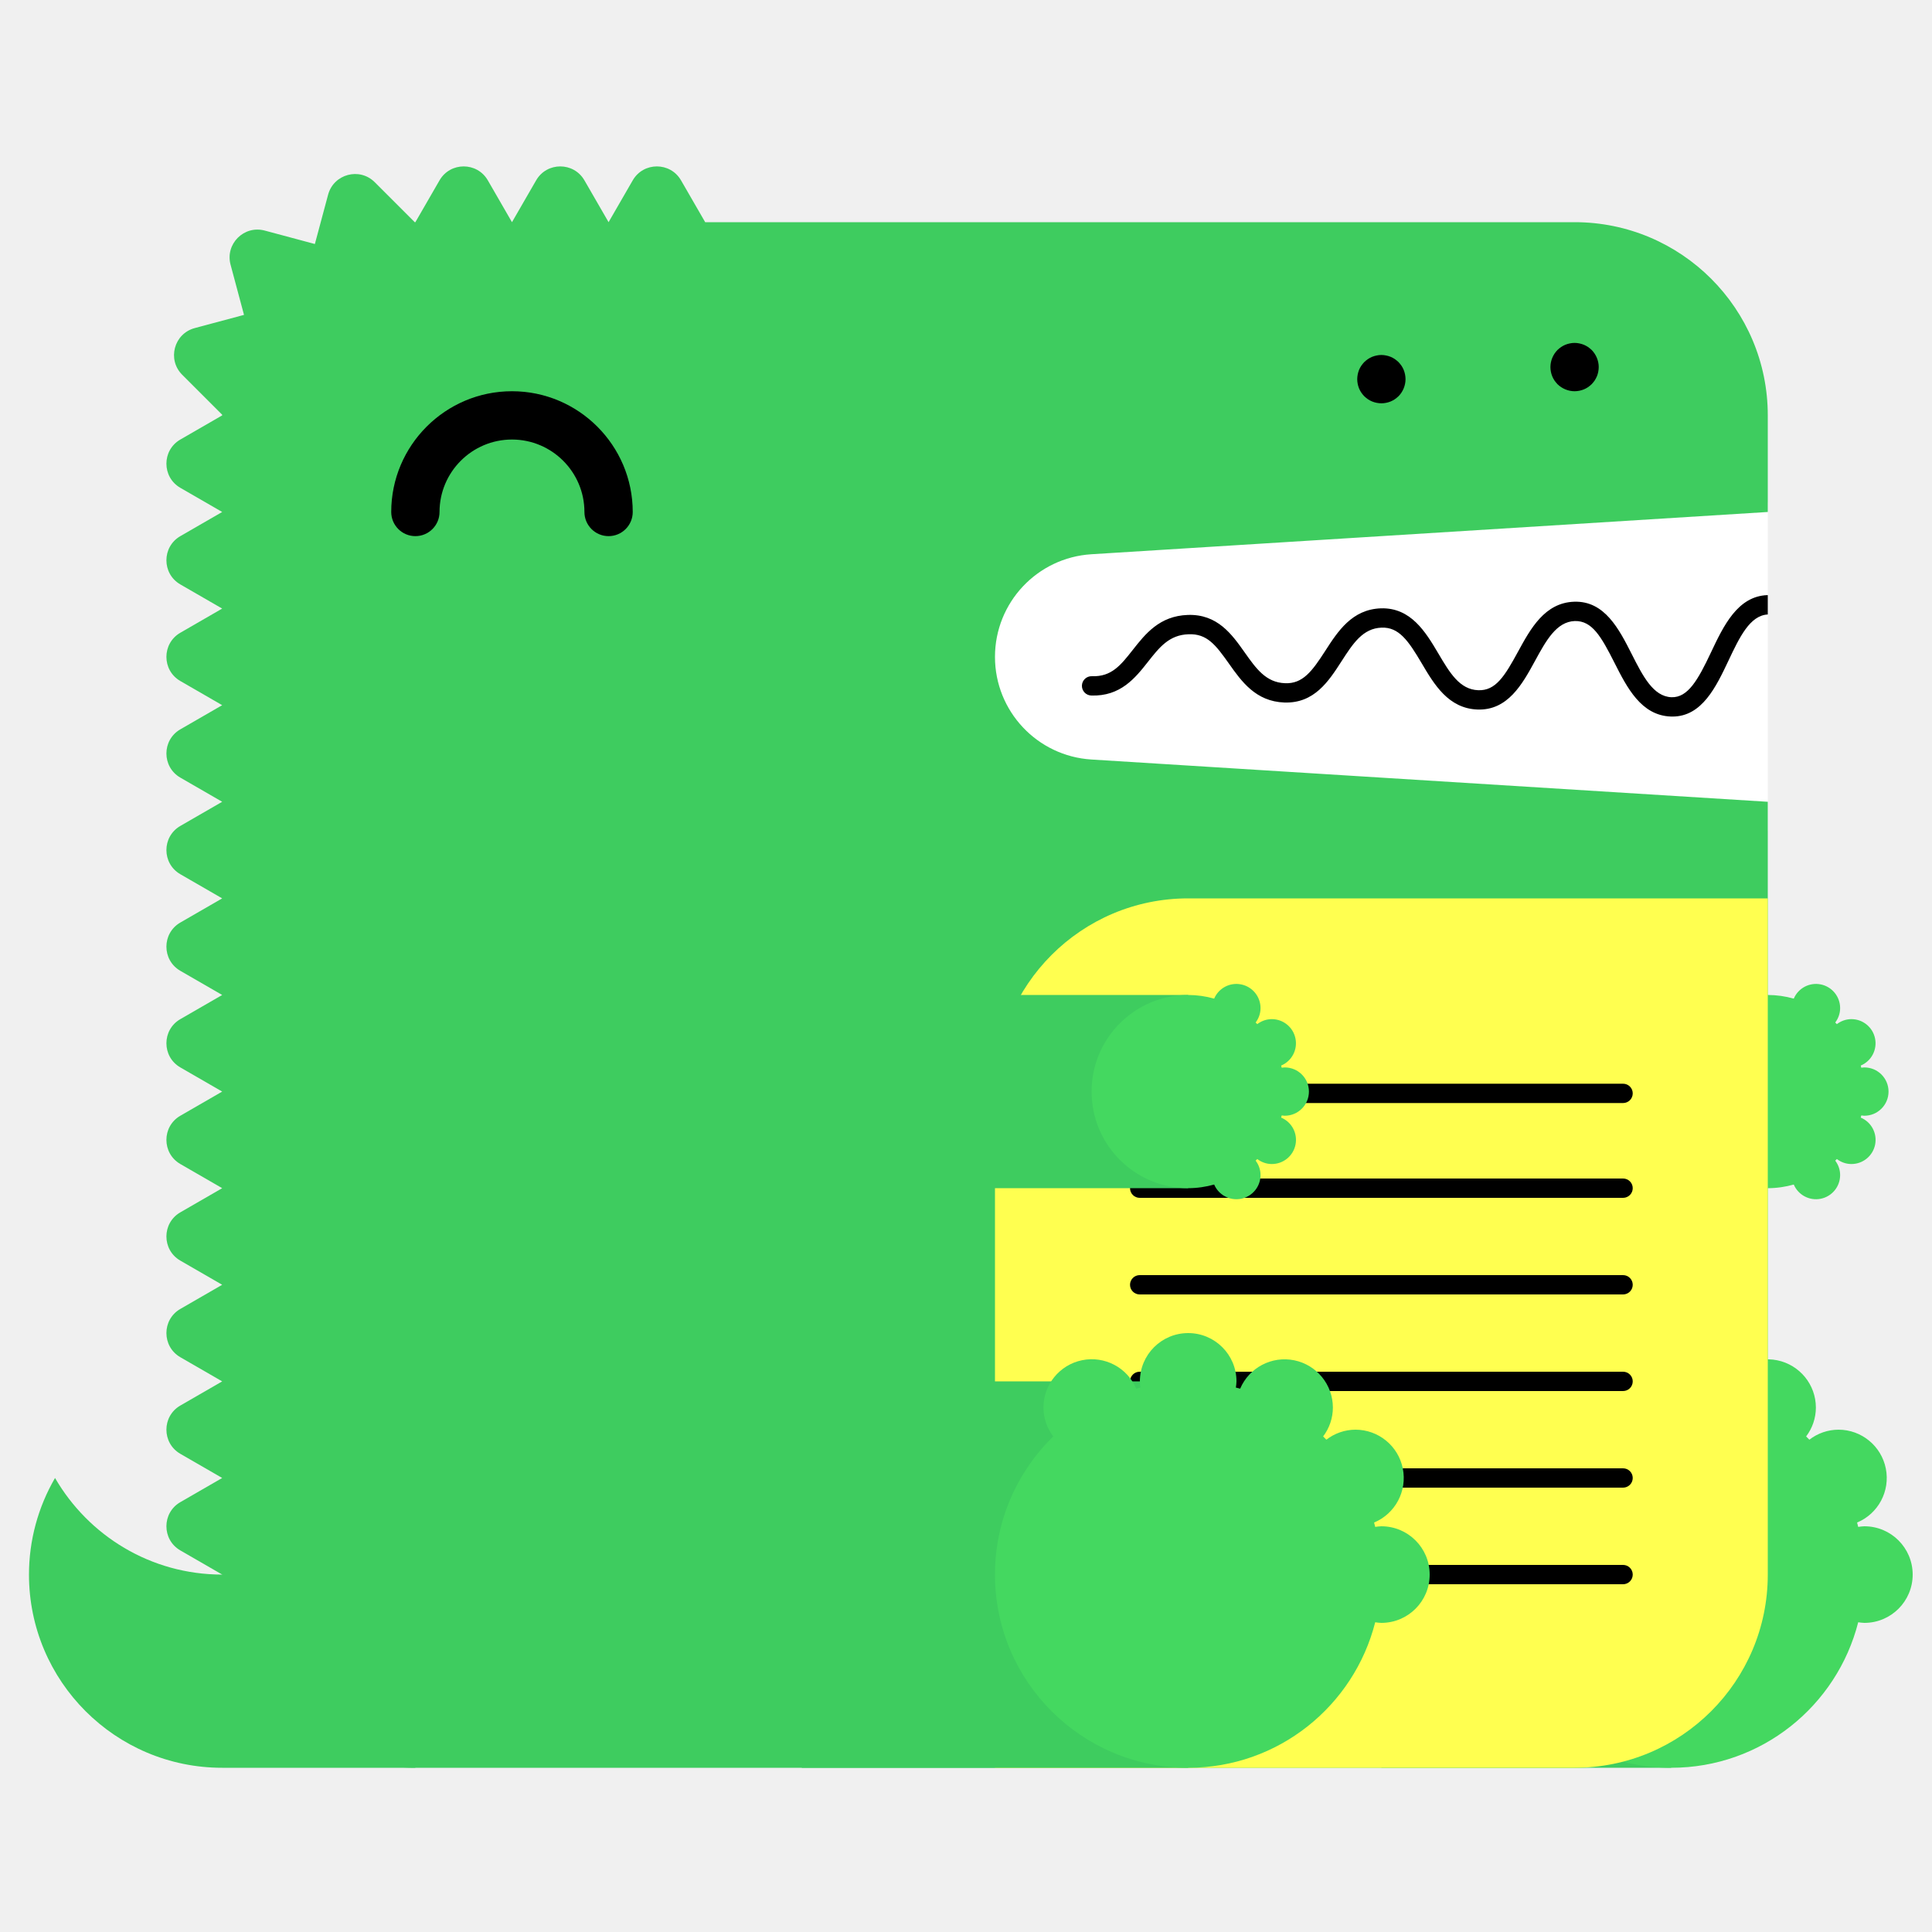
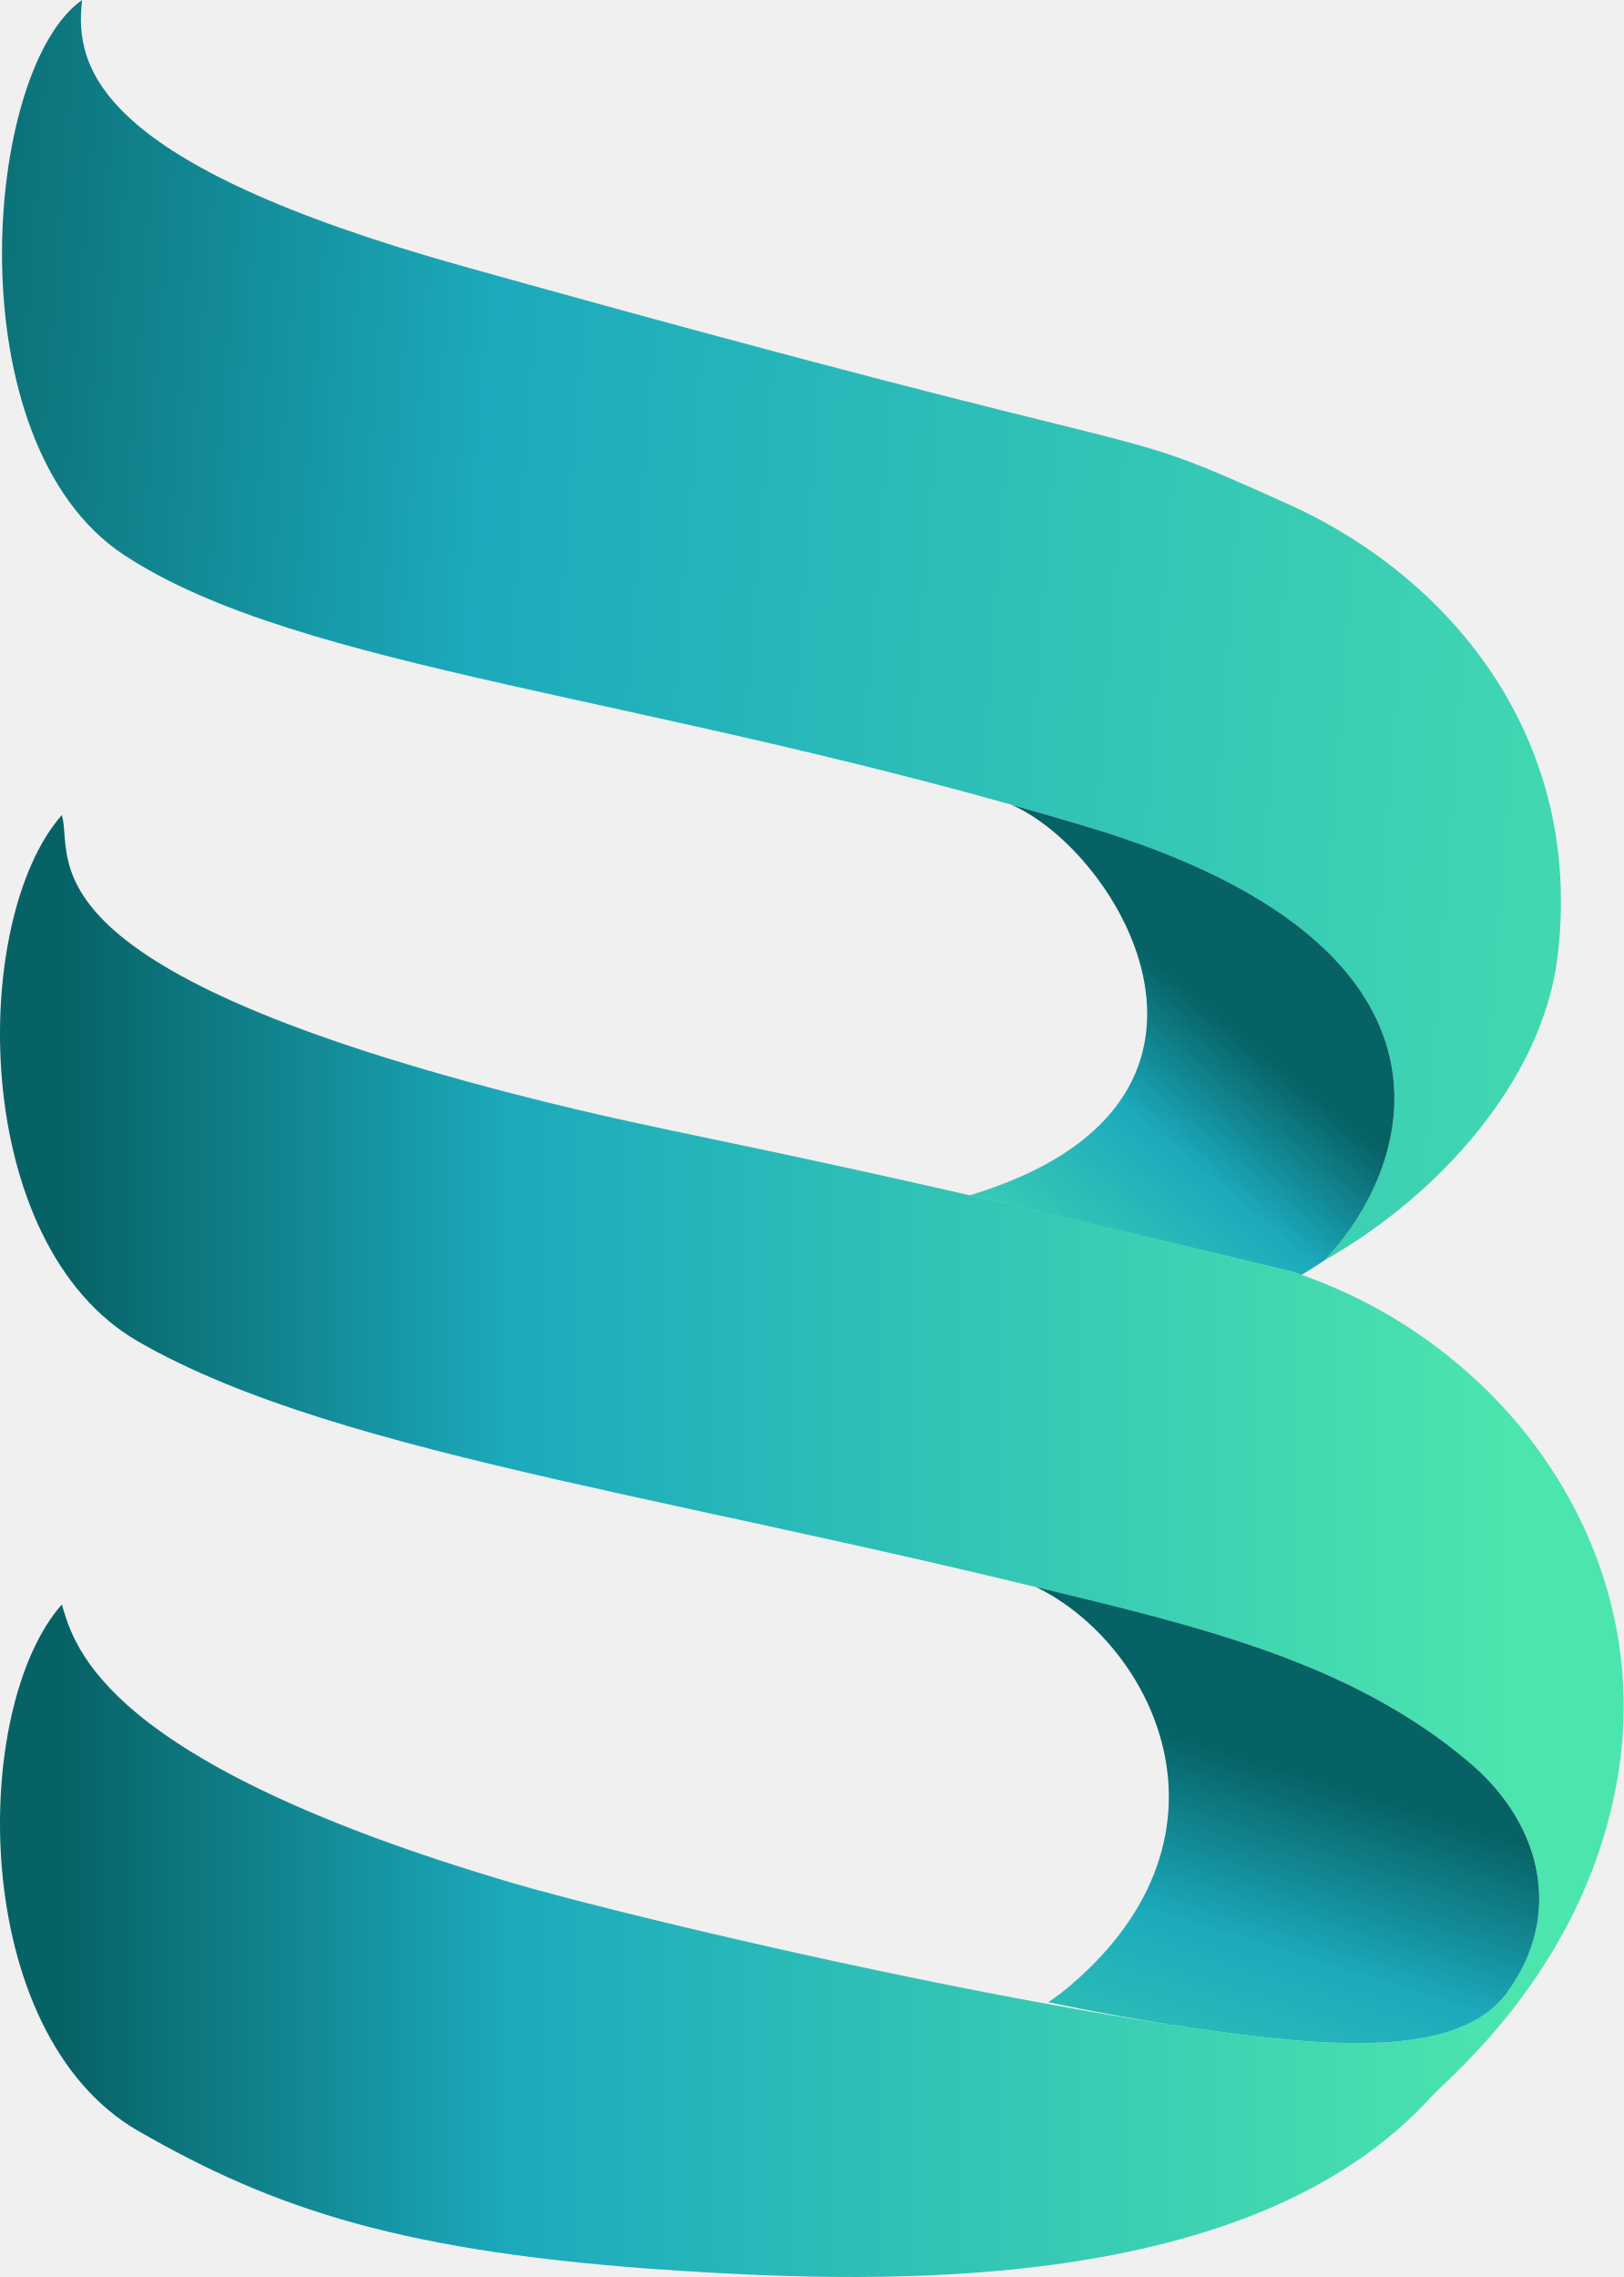
- <svg xmlns="http://www.w3.org/2000/svg" width="200" height="200" viewBox="0 0 200 200">
-   <g fill="none" fill-rule="evenodd">
-     <path fill="#FFF" d="M99 52h84v34H99z" />
-     <path d="M23 163c-7.398 0-13.843-4.027-17.303-10A19.886 19.886 0 0 0 3 163c0 11.046 8.954 20 20 20h20v-20H23z" fill="#3ECC5F" />
-     <path d="M112.98 57.376L183 53V43c0-11.046-8.954-20-20-20H73l-2.5-4.33c-1.112-1.925-3.889-1.925-5 0L63 23l-2.5-4.33c-1.111-1.925-3.889-1.925-5 0L53 23l-2.5-4.33c-1.111-1.925-3.889-1.925-5 0L43 23c-.022 0-.042.003-.065.003l-4.142-4.141c-1.57-1.571-4.252-.853-4.828 1.294l-1.369 5.104-5.192-1.392c-2.148-.575-4.111 1.389-3.535 3.536l1.39 5.193-5.102 1.367c-2.148.576-2.867 3.259-1.296 4.83l4.142 4.142c0 .021-.003.042-.003.064l-4.33 2.5c-1.925 1.111-1.925 3.889 0 5L23 53l-4.33 2.5c-1.925 1.111-1.925 3.889 0 5L23 63l-4.33 2.5c-1.925 1.111-1.925 3.889 0 5L23 73l-4.33 2.5c-1.925 1.111-1.925 3.889 0 5L23 83l-4.33 2.5c-1.925 1.111-1.925 3.889 0 5L23 93l-4.33 2.5c-1.925 1.111-1.925 3.889 0 5L23 103l-4.33 2.5c-1.925 1.111-1.925 3.889 0 5L23 113l-4.33 2.5c-1.925 1.111-1.925 3.889 0 5L23 123l-4.33 2.5c-1.925 1.111-1.925 3.889 0 5L23 133l-4.33 2.5c-1.925 1.111-1.925 3.889 0 5L23 143l-4.33 2.5c-1.925 1.111-1.925 3.889 0 5L23 153l-4.33 2.5c-1.925 1.111-1.925 3.889 0 5L23 163c0 11.046 8.954 20 20 20h120c11.046 0 20-8.954 20-20V83l-70.02-4.376A10.645 10.645 0 0 1 103 68c0-5.621 4.37-10.273 9.98-10.624" fill="#3ECC5F" />
-     <path fill="#3ECC5F" d="M143 183h30v-40h-30z" />
-     <path d="M193 158c-.219 0-.428.037-.639.064-.038-.15-.074-.301-.116-.451A5 5 0 0 0 190.32 148a4.96 4.96 0 0 0-3.016 1.036 26.531 26.531 0 0 0-.335-.336 4.955 4.955 0 0 0 1.011-2.987 5 5 0 0 0-9.599-1.959c-.148-.042-.297-.077-.445-.115.027-.211.064-.42.064-.639a5 5 0 0 0-5-5 5 5 0 0 0-5 5c0 .219.037.428.064.639-.148.038-.297.073-.445.115a4.998 4.998 0 0 0-9.599 1.959c0 1.125.384 2.151 1.011 2.987-3.717 3.632-6.031 8.693-6.031 14.3 0 11.046 8.954 20 20 20 9.339 0 17.16-6.41 19.361-15.064.211.027.42.064.639.064a5 5 0 0 0 5-5 5 5 0 0 0-5-5" fill="#44D860" />
-     <path fill="#3ECC5F" d="M153 123h30v-20h-30z" />
-     <path d="M193 115.5a2.5 2.5 0 1 0 0-5c-.109 0-.214.019-.319.032-.02-.075-.037-.15-.058-.225a2.501 2.501 0 0 0-.963-4.807c-.569 0-1.088.197-1.508.518a6.653 6.653 0 0 0-.168-.168c.314-.417.506-.931.506-1.494a2.5 2.5 0 0 0-4.8-.979A9.987 9.987 0 0 0 183 103c-5.522 0-10 4.478-10 10s4.478 10 10 10c.934 0 1.833-.138 2.69-.377a2.5 2.5 0 0 0 4.8-.979c0-.563-.192-1.077-.506-1.494.057-.055.113-.111.168-.168.42.321.939.518 1.508.518a2.5 2.5 0 0 0 .963-4.807c.021-.074.038-.15.058-.225.105.013.21.032.319.032" fill="#44D860" />
-     <path d="M63 55.5a2.5 2.5 0 0 1-2.5-2.5c0-4.136-3.364-7.5-7.5-7.5s-7.5 3.364-7.5 7.5a2.5 2.5 0 1 1-5 0c0-6.893 5.607-12.5 12.5-12.5S65.5 46.107 65.5 53a2.5 2.5 0 0 1-2.5 2.5" fill="#000" />
-     <path d="M103 183h60c11.046 0 20-8.954 20-20V93h-60c-11.046 0-20 8.954-20 20v70z" fill="#FFFF50" />
-     <path d="M168.02 124h-50.04a1 1 0 1 1 0-2h50.04a1 1 0 1 1 0 2m0 20h-50.04a1 1 0 1 1 0-2h50.04a1 1 0 1 1 0 2m0 20h-50.04a1 1 0 1 1 0-2h50.04a1 1 0 1 1 0 2m0-49.814h-50.04a1 1 0 1 1 0-2h50.04a1 1 0 1 1 0 2m0 19.814h-50.04a1 1 0 1 1 0-2h50.04a1 1 0 1 1 0 2m0 20h-50.04a1 1 0 1 1 0-2h50.04a1 1 0 1 1 0 2M183 61.611c-.012 0-.022-.006-.034-.005-3.09.105-4.552 3.196-5.842 5.923-1.346 2.85-2.387 4.703-4.093 4.647-1.889-.068-2.969-2.202-4.113-4.46-1.314-2.594-2.814-5.536-5.963-5.426-3.046.104-4.513 2.794-5.807 5.167-1.377 2.528-2.314 4.065-4.121 3.994-1.927-.07-2.951-1.805-4.136-3.813-1.321-2.236-2.848-4.75-5.936-4.664-2.994.103-4.465 2.385-5.763 4.4-1.373 2.13-2.335 3.428-4.165 3.351-1.973-.07-2.992-1.51-4.171-3.177-1.324-1.873-2.816-3.993-5.895-3.89-2.928.1-4.399 1.97-5.696 3.618-1.232 1.564-2.194 2.802-4.229 2.724a1 1 0 0 0-.072 2c3.017.101 4.545-1.8 5.872-3.487 1.177-1.496 2.193-2.787 4.193-2.855 1.926-.082 2.829 1.115 4.195 3.045 1.297 1.834 2.769 3.914 5.731 4.021 3.103.104 4.596-2.215 5.918-4.267 1.182-1.834 2.202-3.417 4.15-3.484 1.793-.067 2.769 1.35 4.145 3.681 1.297 2.197 2.766 4.686 5.787 4.796 3.125.108 4.634-2.62 5.949-5.035 1.139-2.088 2.214-4.06 4.119-4.126 1.793-.042 2.728 1.595 4.111 4.33 1.292 2.553 2.757 5.445 5.825 5.556l.169.003c3.064 0 4.518-3.075 5.805-5.794 1.139-2.41 2.217-4.68 4.067-4.773v-2z" fill="#000" />
-     <path fill="#3ECC5F" d="M83 183h40v-40H83z" />
-     <path d="M143 158c-.219 0-.428.037-.639.064-.038-.15-.074-.301-.116-.451A5 5 0 0 0 140.32 148a4.96 4.96 0 0 0-3.016 1.036 26.531 26.531 0 0 0-.335-.336 4.955 4.955 0 0 0 1.011-2.987 5 5 0 0 0-9.599-1.959c-.148-.042-.297-.077-.445-.115.027-.211.064-.42.064-.639a5 5 0 0 0-5-5 5 5 0 0 0-5 5c0 .219.037.428.064.639-.148.038-.297.073-.445.115a4.998 4.998 0 0 0-9.599 1.959c0 1.125.384 2.151 1.011 2.987-3.717 3.632-6.031 8.693-6.031 14.3 0 11.046 8.954 20 20 20 9.339 0 17.16-6.41 19.361-15.064.211.027.42.064.639.064a5 5 0 0 0 5-5 5 5 0 0 0-5-5" fill="#44D860" />
-     <path fill="#3ECC5F" d="M83 123h40v-20H83z" />
-     <path d="M133 115.5a2.5 2.5 0 1 0 0-5c-.109 0-.214.019-.319.032-.02-.075-.037-.15-.058-.225a2.501 2.501 0 0 0-.963-4.807c-.569 0-1.088.197-1.508.518a6.653 6.653 0 0 0-.168-.168c.314-.417.506-.931.506-1.494a2.5 2.5 0 0 0-4.8-.979A9.987 9.987 0 0 0 123 103c-5.522 0-10 4.478-10 10s4.478 10 10 10c.934 0 1.833-.138 2.69-.377a2.5 2.5 0 0 0 4.8-.979c0-.563-.192-1.077-.506-1.494.057-.055.113-.111.168-.168.42.321.939.518 1.508.518a2.5 2.5 0 0 0 .963-4.807c.021-.074.038-.15.058-.225.105.013.21.032.319.032" fill="#44D860" />
-     <path d="M143 41.75c-.16 0-.33-.02-.49-.05a2.52 2.52 0 0 1-.47-.14c-.15-.06-.29-.14-.431-.23-.13-.09-.259-.2-.38-.31-.109-.12-.219-.24-.309-.38s-.17-.28-.231-.43a2.619 2.619 0 0 1-.189-.96c0-.16.02-.33.05-.49.03-.16.08-.31.139-.47.061-.15.141-.29.231-.43.09-.13.2-.26.309-.38.121-.11.25-.22.38-.31.141-.09.281-.17.431-.23.149-.06.31-.11.47-.14.32-.07.65-.07.98 0 .159.03.32.08.47.14.149.06.29.14.43.23.13.09.259.2.38.31.11.12.22.25.31.38.09.14.17.28.23.43.06.16.11.31.14.47.029.16.05.33.05.49 0 .66-.271 1.31-.73 1.77-.121.11-.25.22-.38.31-.14.09-.281.17-.43.23a2.565 2.565 0 0 1-.96.19m20-1.25c-.66 0-1.3-.27-1.771-.73a3.802 3.802 0 0 1-.309-.38c-.09-.14-.17-.28-.231-.43a2.619 2.619 0 0 1-.189-.96c0-.66.27-1.3.729-1.77.121-.11.25-.22.38-.31.141-.09.281-.17.431-.23.149-.06.31-.11.47-.14.32-.07.66-.07.98 0 .159.03.32.08.47.14.149.06.29.14.43.23.13.09.259.2.38.31.459.47.73 1.11.73 1.77 0 .16-.021.33-.05.49-.03.16-.08.32-.14.47-.07.15-.14.29-.23.43-.09.13-.2.26-.31.38-.121.11-.25.22-.38.31-.14.09-.281.17-.43.23a2.565 2.565 0 0 1-.96.19" fill="#000" />
+ <svg xmlns="http://www.w3.org/2000/svg" xmlns:xlink="http://www.w3.org/1999/xlink" version="1.1" id="svg662" xml:space="preserve" width="183.65" height="257.552" viewBox="0 0 183.65 257.552">
+   <defs id="defs666">
+     <clipPath clipPathUnits="userSpaceOnUse" id="clipPath724">
+       <path d="m 4749.1,2914.09 c 122.57,65.36 229.22,179.65 245.07,299.78 28.2,213.9 -108.82,374.85 -283.77,449.05 -208.96,88.65 -69.53,25.16 -868.81,235.62 -384.17,101.15 -408.76,195.45 -400.14,263.42 -103.79,-67.97 -135.67,-438.24 44.24,-549.59 184.94,-114.45 553.42,-138.29 1016.48,-269.86 407.1,-115.69 346.86,-328.86 246.93,-428.42 z" id="path722" />
+     </clipPath>
+     <linearGradient x1="0" y1="0" x2="1" y2="0" gradientUnits="userSpaceOnUse" gradientTransform="matrix(-2423.08,249.435,249.435,2423.08,5510.07,3392.39)" spreadMethod="pad" id="linearGradient736">
+       <stop style="stop-opacity:1;stop-color:#4ce5ae" offset="0" id="stop726" />
+       <stop style="stop-opacity:1;stop-color:#4ce5ae" offset="0.067" id="stop728" />
+       <stop style="stop-opacity:1;stop-color:#1caabc" offset="0.685" id="stop730" />
+       <stop style="stop-opacity:1;stop-color:#076266" offset="0.964" id="stop732" />
+       <stop style="stop-opacity:1;stop-color:#076266" offset="1" id="stop734" />
+     </linearGradient>
+     <clipPath clipPathUnits="userSpaceOnUse" id="clipPath746">
+       <path d="m 4831.37,2851.26 c -35.36,20.98 -73.91,38.26 -115.04,51.19 -579.15,132.81 -629.96,130 -822.13,176.71 -523.66,127.34 -460.73,233.41 -474.1,275.75 -96.54,-102.95 -98.18,-424.96 80.8,-521.55 217.06,-117.14 599.01,-155.4 1083.02,-275.95 157.42,-39.2 249.65,-85.98 318.54,-141.39 76.47,-61.52 97.44,-151.43 38.84,-226.85 -51.28,-65.98 -188.3,-55.21 -340.2,-34.02 -269.4,37.56 -610.99,115.8 -706.9,142.39 -430.95,119.46 -460.73,233.41 -474.1,275.73 -96.54,-102.94 -98.18,-424.93 80.8,-521.54 141.9,-76.58 276.6,-120.59 568.53,-138.17 213.83,-12.85 602.24,-24.9 792.48,172.76 18.52,19.21 166.48,131.33 197.08,324.47 28.47,179.51 -70.08,346.98 -227.62,440.47 z" id="path744" />
+     </clipPath>
+     <linearGradient x1="0" y1="0" x2="1" y2="0" gradientUnits="userSpaceOnUse" gradientTransform="matrix(1708.86,0,0,-1708.86,3355.01,2631.12)" spreadMethod="pad" id="linearGradient758">
+       <stop style="stop-opacity:1;stop-color:#076266" offset="0" id="stop748" />
+       <stop style="stop-opacity:1;stop-color:#076266" offset="0.036" id="stop750" />
+       <stop style="stop-opacity:1;stop-color:#1caabc" offset="0.315" id="stop752" />
+       <stop style="stop-opacity:1;stop-color:#4ce5ae" offset="0.933" id="stop754" />
+       <stop style="stop-opacity:1;stop-color:#4ce5ae" offset="1" id="stop756" />
+     </linearGradient>
+     <clipPath clipPathUnits="userSpaceOnUse" id="clipPath768">
+       <path d="m 4375.52,2978.37 c -0.05,-0.01 -0.08,-0.02 -0.14,-0.03 173.44,-37.48 340.95,-75.89 340.95,-75.89 2.85,-0.89 5.69,-1.87 8.52,-2.82 8.26,4.64 16.4,9.43 24.28,14.49 99.91,99.57 160.1,312.71 -246.96,428.39 -28.1,7.99 -55.84,15.55 -83.23,22.8 114.12,-46.19 275.25,-296.47 -43.42,-386.94 z" id="path766" />
+     </clipPath>
+     <linearGradient x1="0" y1="0" x2="1" y2="0" gradientUnits="userSpaceOnUse" gradientTransform="matrix(-296.415,-375.013,-375.013,296.415,4624.36,3189.16)" spreadMethod="pad" id="linearGradient780">
+       <stop style="stop-opacity:1;stop-color:#076266" offset="0" id="stop770" />
+       <stop style="stop-opacity:1;stop-color:#076266" offset="0.036" id="stop772" />
+       <stop style="stop-opacity:1;stop-color:#1caabc" offset="0.315" id="stop774" />
+       <stop style="stop-opacity:1;stop-color:#4ce5ae" offset="0.933" id="stop776" />
+       <stop style="stop-opacity:1;stop-color:#4ce5ae" offset="1" id="stop778" />
+     </linearGradient>
+     <clipPath clipPathUnits="userSpaceOnUse" id="clipPath790">
+       <path d="m 4482.38,2196.65 c -7.74,-6.22 -15.77,-11.94 -24.06,-17.28 48.65,-9.5 96.77,-17.8 142.78,-24.22 151.9,-21.19 288.92,-31.96 340.2,34.02 58.6,75.42 37.63,165.33 -38.84,226.85 -126.57,101.8 -290.53,136.21 -457.21,174.57 121.83,-55.41 224.08,-243.19 37.13,-393.94 z" id="path788" />
+     </clipPath>
+     <linearGradient x1="0" y1="0" x2="1" y2="0" gradientUnits="userSpaceOnUse" gradientTransform="matrix(-178.102,-603.326,-603.326,178.102,4711.77,2431.83)" spreadMethod="pad" id="linearGradient802">
+       <stop style="stop-opacity:1;stop-color:#076266" offset="0" id="stop792" />
+       <stop style="stop-opacity:1;stop-color:#076266" offset="0.036" id="stop794" />
+       <stop style="stop-opacity:1;stop-color:#1caabc" offset="0.315" id="stop796" />
+       <stop style="stop-opacity:1;stop-color:#4ce5ae" offset="0.933" id="stop798" />
+       <stop style="stop-opacity:1;stop-color:#4ce5ae" offset="1" id="stop800" />
+     </linearGradient>
+     <linearGradient xlink:href="#linearGradient758" id="linearGradient1775" gradientUnits="userSpaceOnUse" gradientTransform="matrix(1708.86,0,0,-1708.86,3355.01,2631.12)" x1="0" y1="0" x2="1" y2="0" spreadMethod="pad" />
+   </defs>
+   <g id="g670" transform="matrix(1.333333,0,0,-1.333333,-57.4824,712.4558)">
+     <g id="g672" transform="scale(0.1)">
+       <g id="g718">
+         <g id="g720" clip-path="url(#clipPath724)" />
+       </g>
+       <g id="g1719" transform="matrix(0.806018,0,0,0.8567442,-2273.084,1777.683)">
+         <path d="m 4749.1,2914.09 c 122.57,65.36 229.22,179.65 245.07,299.78 28.2,213.9 -108.82,374.85 -283.77,449.05 -208.96,88.65 -69.53,25.16 -868.81,235.62 -384.17,101.15 -408.76,195.45 -400.14,263.42 -103.79,-67.97 -135.67,-438.24 44.24,-549.59 184.94,-114.45 553.42,-138.29 1016.48,-269.86 407.1,-115.69 346.86,-328.86 246.93,-428.42" style="fill:url(#linearGradient736);fill-opacity:1;fill-rule:nonzero;stroke:none" id="path738" />
+         <g id="g740">
+           <g id="g742" clip-path="url(#clipPath746)">
+             <path d="m 4831.37,2851.26 c -35.36,20.98 -73.91,38.26 -115.04,51.19 -579.15,132.81 -629.96,130 -822.13,176.71 -523.66,127.34 -460.73,233.41 -474.1,275.75 -96.54,-102.95 -98.18,-424.96 80.8,-521.55 217.06,-117.14 599.01,-155.4 1083.02,-275.95 157.42,-39.2 249.65,-85.98 318.54,-141.39 76.47,-61.52 97.44,-151.43 38.84,-226.85 -51.28,-65.98 -188.3,-55.21 -340.2,-34.02 -269.4,37.56 -610.99,115.8 -706.9,142.39 -430.95,119.46 -460.73,233.41 -474.1,275.73 -96.54,-102.94 -98.18,-424.93 80.8,-521.54 141.9,-76.58 276.6,-120.59 568.53,-138.17 213.83,-12.85 602.24,-24.9 792.48,172.76 18.52,19.21 166.48,131.33 197.08,324.47 28.47,179.51 -70.08,346.98 -227.62,440.47" style="fill:url(#linearGradient1775);fill-opacity:1;fill-rule:nonzero;stroke:none" id="path760" />
+           </g>
+         </g>
+         <g id="g762">
+           <g id="g764" clip-path="url(#clipPath768)">
+             <path d="m 4375.52,2978.37 c -0.05,-0.01 -0.08,-0.02 -0.14,-0.03 173.44,-37.48 340.95,-75.89 340.95,-75.89 2.85,-0.89 5.69,-1.87 8.52,-2.82 8.26,4.64 16.4,9.43 24.28,14.49 99.91,99.57 160.1,312.71 -246.96,428.39 -28.1,7.99 -55.84,15.55 -83.23,22.8 114.12,-46.19 275.25,-296.47 -43.42,-386.94" style="fill:url(#linearGradient780);fill-opacity:1;fill-rule:nonzero;stroke:none" id="path782" />
+           </g>
+         </g>
+         <g id="g784">
+           <g id="g786" clip-path="url(#clipPath790)">
+             <path d="m 4482.38,2196.65 c -7.74,-6.22 -15.77,-11.94 -24.06,-17.28 48.65,-9.5 96.77,-17.8 142.78,-24.22 151.9,-21.19 288.92,-31.96 340.2,34.02 58.6,75.42 37.63,165.33 -38.84,226.85 -126.57,101.8 -290.53,136.21 -457.21,174.57 121.83,-55.41 224.08,-243.19 37.13,-393.94" style="fill:url(#linearGradient802);fill-opacity:1;fill-rule:nonzero;stroke:none" id="path804" />
+           </g>
+         </g>
+       </g>
+     </g>
  </g>
</svg>
